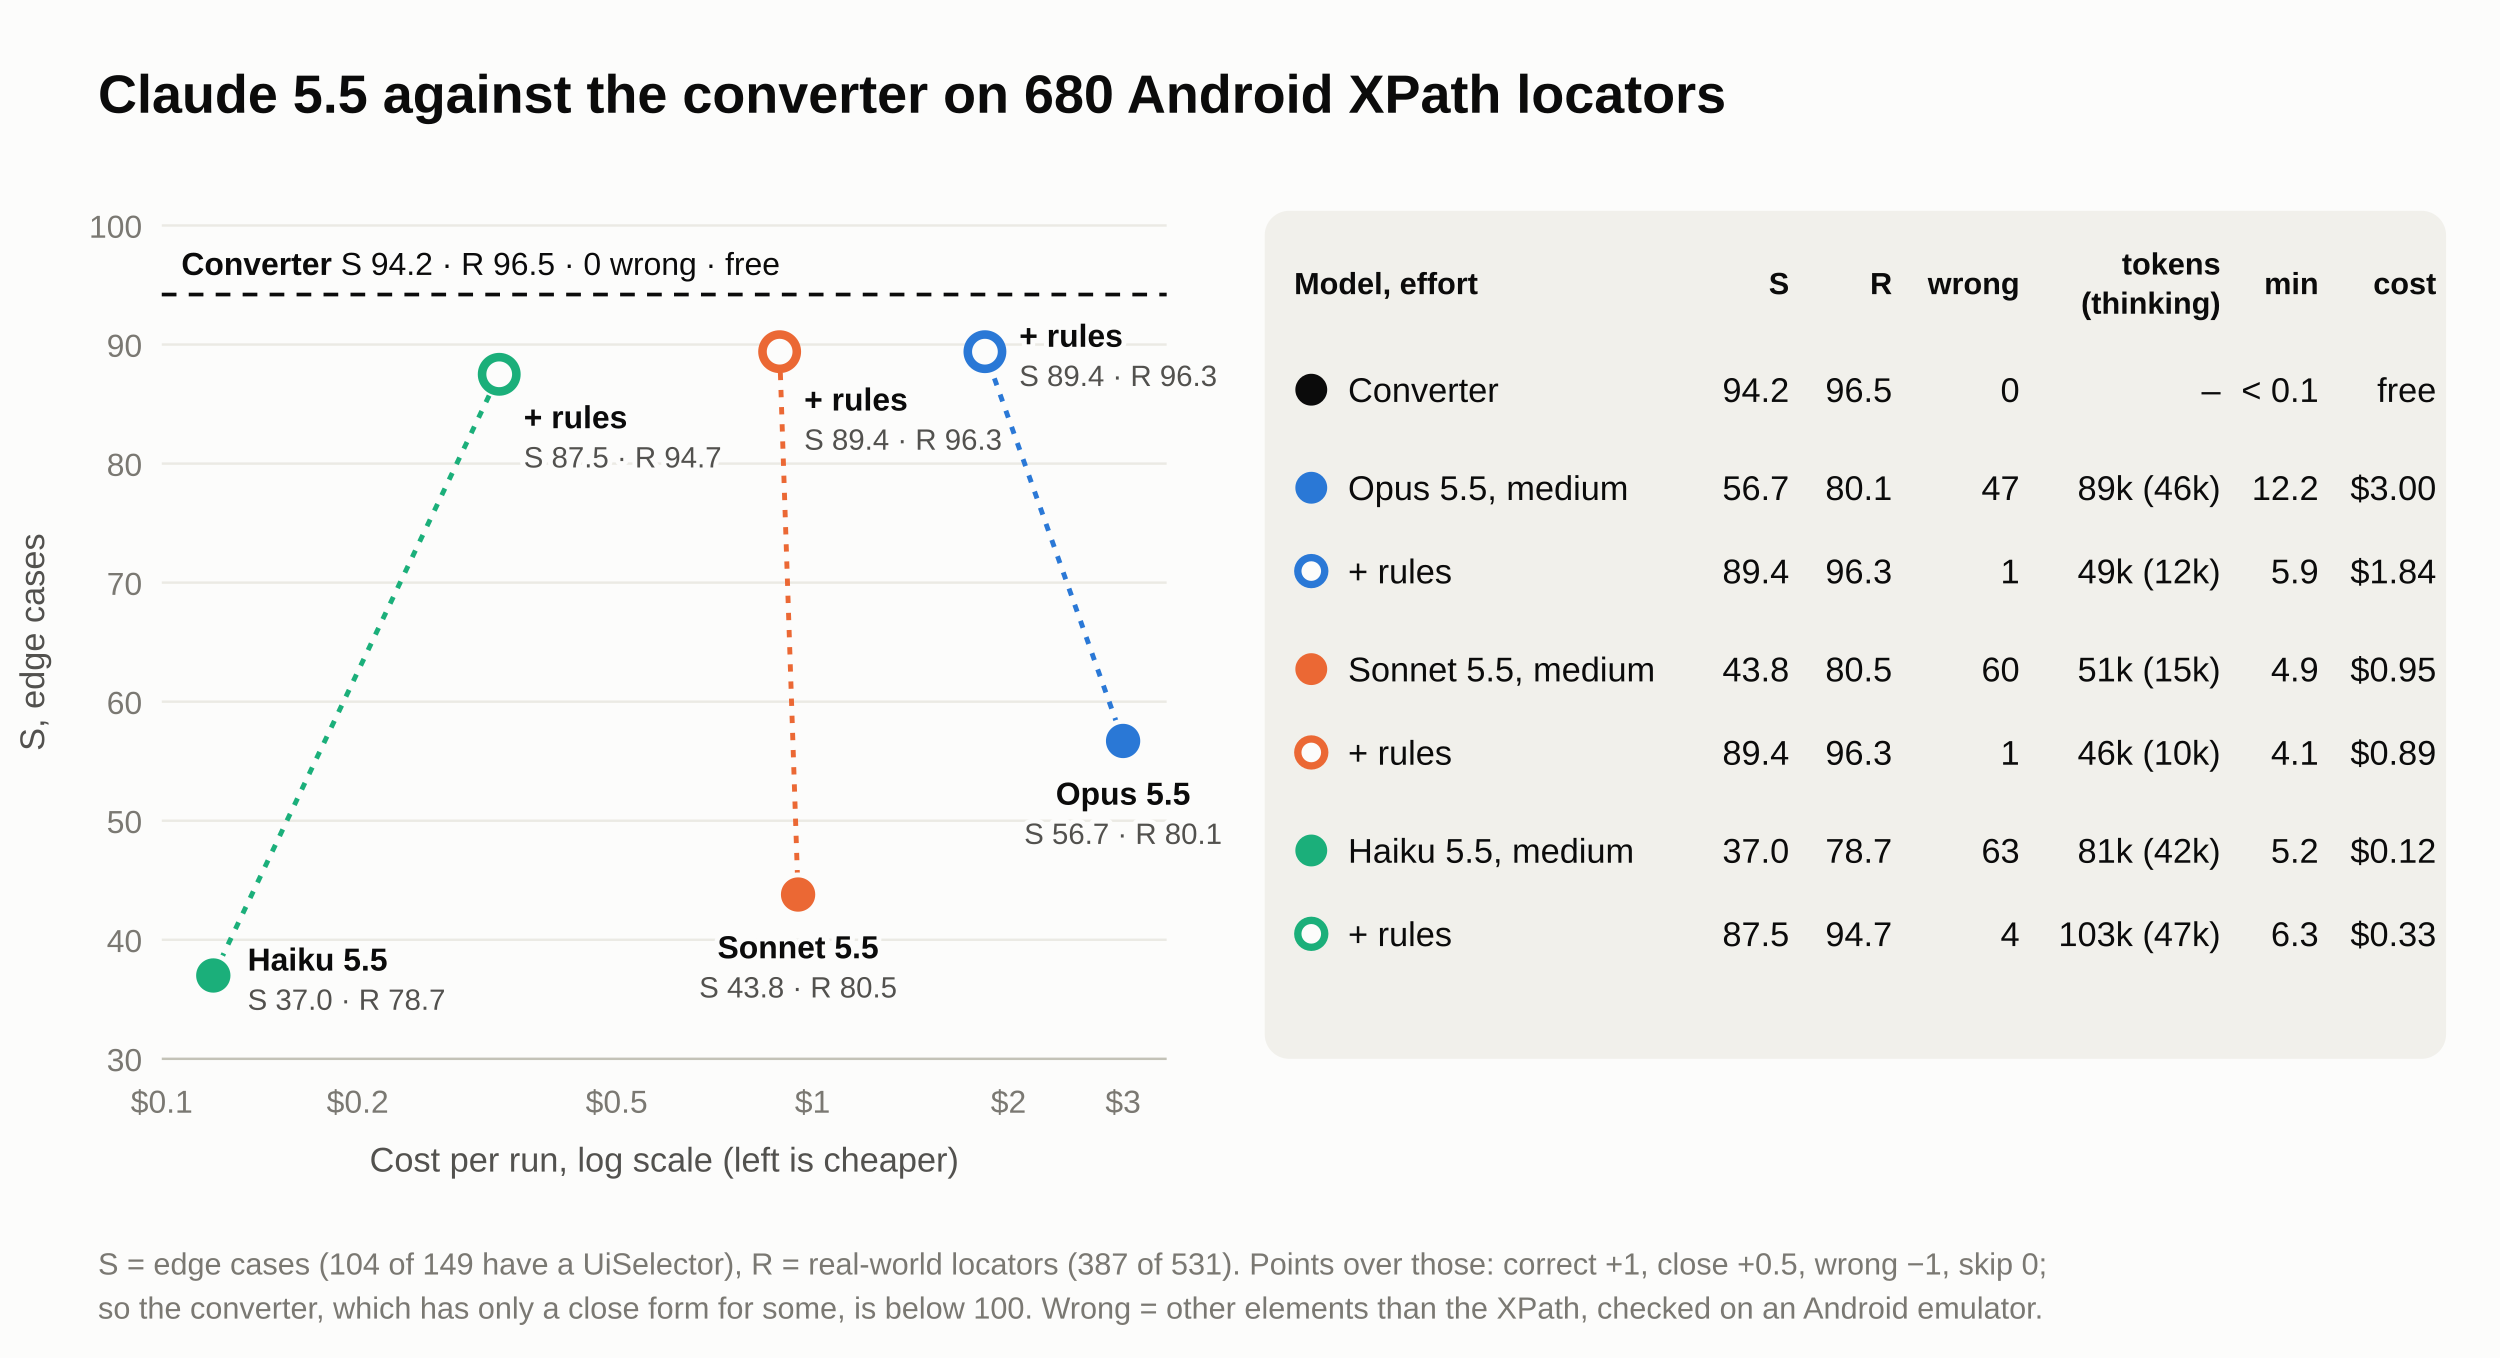
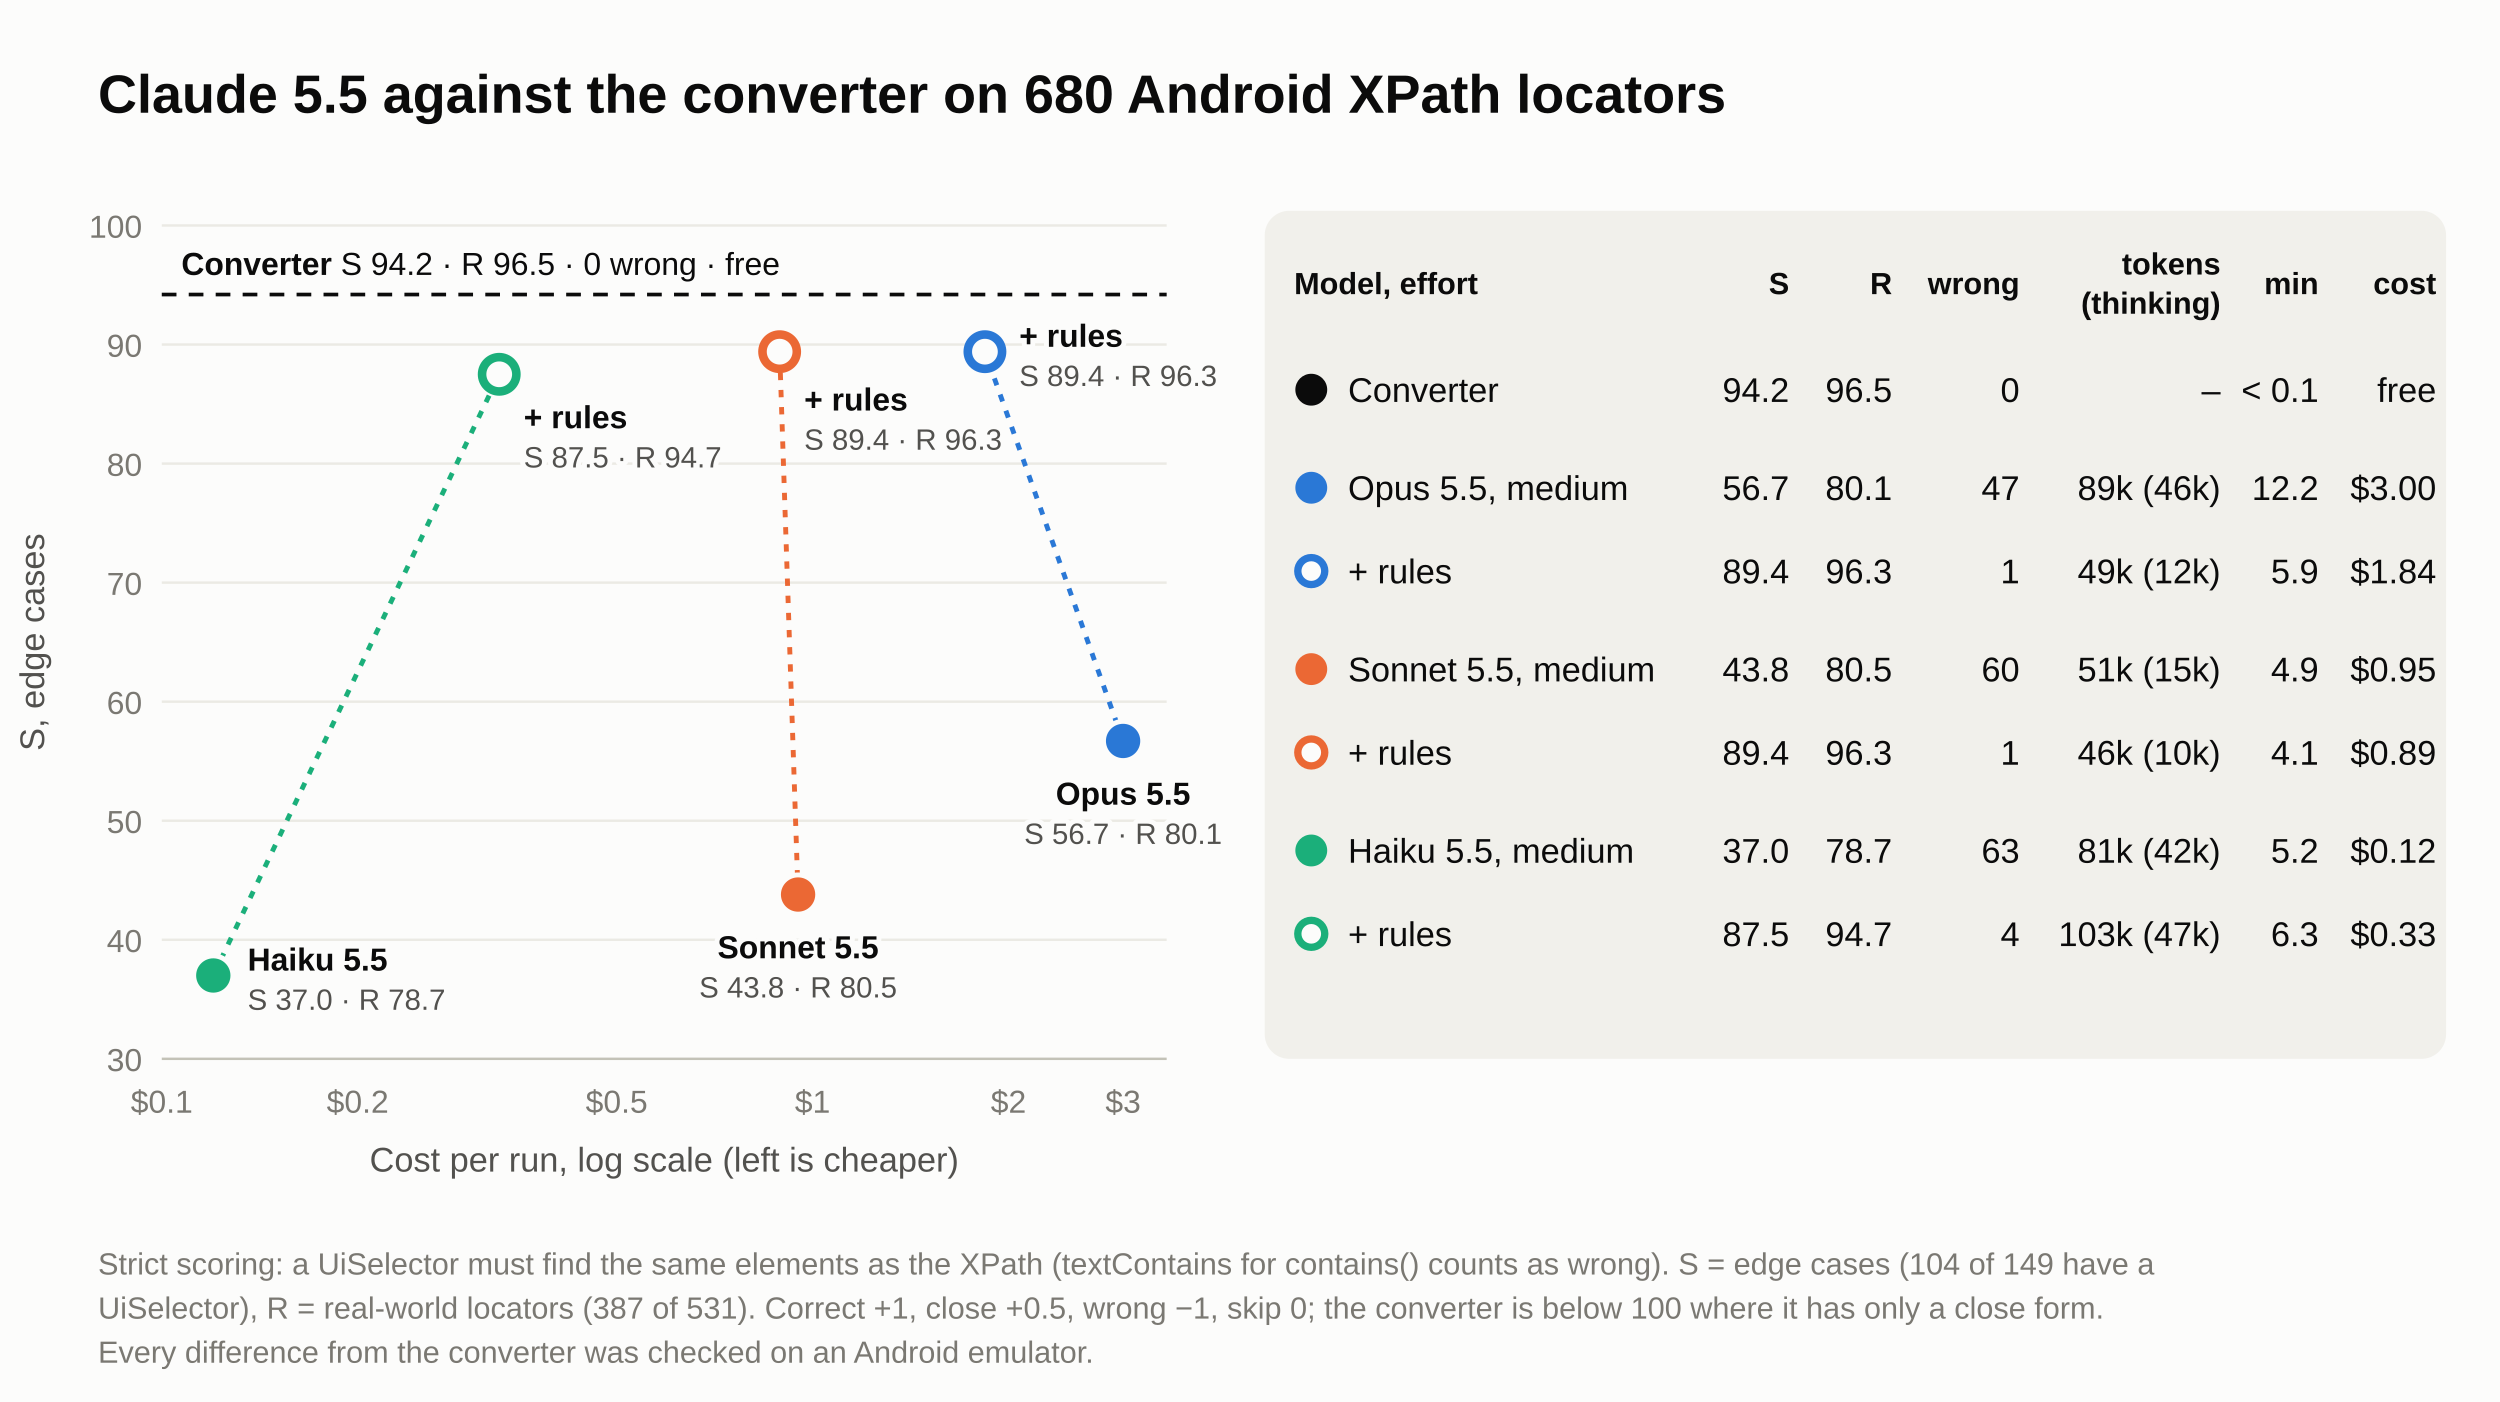
- <svg xmlns="http://www.w3.org/2000/svg" viewBox="0 0 1020 554" width="1020" height="554" role="img" aria-label="Claude 5.5 models against the converter: S score vs cost, no rules and with rules, with S, R, wrong answers, tokens, time and cost" font-family="-apple-system, 'SF Pro Text', 'Helvetica Neue', Arial, sans-serif">
-   <rect width="1020" height="554" fill="#fcfcfb" />
+ <svg xmlns="http://www.w3.org/2000/svg" viewBox="0 0 1020 572" width="1020" height="572" role="img" aria-label="Claude 5.5 models against the converter: S score vs cost, no rules and with rules, with S, R, wrong answers, tokens, time and cost" font-family="-apple-system, 'SF Pro Text', 'Helvetica Neue', Arial, sans-serif">
+   <rect width="1020" height="572" fill="#fcfcfb" />
  <text x="40" y="46" font-size="22" fill="#0b0b0b" font-weight="600">Claude 5.5 against the converter on 680 Android XPath locators</text>
  <text x="18" y="262" font-size="14" fill="#52514e" text-anchor="middle" transform="rotate(-90 18 262)">S, edge cases</text>
  <line x1="66" y1="432" x2="476" y2="432" stroke="#c3c2b7" />
  <text x="58" y="437" font-size="13" fill="#7a7872" text-anchor="end">30</text>
  <line x1="66" y1="383.429" x2="476" y2="383.429" stroke="#ebeae4" />
  <text x="58" y="388.429" font-size="13" fill="#7a7872" text-anchor="end">40</text>
  <line x1="66" y1="334.857" x2="476" y2="334.857" stroke="#ebeae4" />
  <text x="58" y="339.857" font-size="13" fill="#7a7872" text-anchor="end">50</text>
  <line x1="66" y1="286.286" x2="476" y2="286.286" stroke="#ebeae4" />
  <text x="58" y="291.286" font-size="13" fill="#7a7872" text-anchor="end">60</text>
  <line x1="66" y1="237.714" x2="476" y2="237.714" stroke="#ebeae4" />
  <text x="58" y="242.714" font-size="13" fill="#7a7872" text-anchor="end">70</text>
  <line x1="66" y1="189.143" x2="476" y2="189.143" stroke="#ebeae4" />
  <text x="58" y="194.143" font-size="13" fill="#7a7872" text-anchor="end">80</text>
  <line x1="66" y1="140.571" x2="476" y2="140.571" stroke="#ebeae4" />
  <text x="58" y="145.571" font-size="13" fill="#7a7872" text-anchor="end">90</text>
  <line x1="66" y1="92" x2="476" y2="92" stroke="#ebeae4" />
  <text x="58" y="97" font-size="13" fill="#7a7872" text-anchor="end">100</text>
  <text x="66" y="454" font-size="13" fill="#7a7872" text-anchor="middle">$0.1</text>
  <text x="145.933" y="454" font-size="13" fill="#7a7872" text-anchor="middle">$0.2</text>
  <text x="251.599" y="454" font-size="13" fill="#7a7872" text-anchor="middle">$0.5</text>
  <text x="331.532" y="454" font-size="13" fill="#7a7872" text-anchor="middle">$1</text>
  <text x="411.466" y="454" font-size="13" fill="#7a7872" text-anchor="middle">$2</text>
  <text x="458.223" y="454" font-size="13" fill="#7a7872" text-anchor="middle">$3</text>
  <text x="271" y="478" font-size="14" fill="#52514e" text-anchor="middle">Cost per run, log scale (left is cheaper)</text>
  <line x1="66" y1="120.171" x2="476" y2="120.171" stroke="#0b0b0b" stroke-width="1.5" stroke-dasharray="6 5" />
  <text x="74" y="112.171" font-size="13" fill="#0b0b0b">
    <tspan font-weight="600">Converter</tspan> S 94.2 · R 96.5 · 0 wrong · free</text>
  <line x1="458.223" y1="302.314" x2="401.85" y2="143.486" stroke="#2a78d6" stroke-width="2" stroke-dasharray="3 4" />
  <circle cx="458.223" cy="302.314" r="8" fill="#2a78d6" stroke="#fcfcfb" stroke-width="2" />
  <circle cx="401.85" cy="143.486" r="7" fill="#fcfcfb" stroke="#2a78d6" stroke-width="3.5" />
  <line x1="325.617" y1="364.971" x2="318.094" y2="143.486" stroke="#eb6834" stroke-width="2" stroke-dasharray="3 4" />
  <circle cx="325.617" cy="364.971" r="8" fill="#eb6834" stroke="#fcfcfb" stroke-width="2" />
  <circle cx="318.094" cy="143.486" r="7" fill="#fcfcfb" stroke="#eb6834" stroke-width="3.5" />
  <line x1="87.025" y1="398" x2="203.682" y2="152.714" stroke="#1baf7a" stroke-width="2" stroke-dasharray="3 4" />
  <circle cx="87.025" cy="398" r="8" fill="#1baf7a" stroke="#fcfcfb" stroke-width="2" />
  <circle cx="203.682" cy="152.714" r="7" fill="#fcfcfb" stroke="#1baf7a" stroke-width="3.5" />
  <text x="101.025" y="396" font-size="13" fill="#0b0b0b" text-anchor="start" font-weight="600" stroke="#fcfcfb" stroke-width="4" paint-order="stroke" stroke-linejoin="round">Haiku 5.5</text>
  <text x="101.025" y="412" font-size="12" fill="#52514e" text-anchor="start" stroke="#fcfcfb" stroke-width="4" paint-order="stroke" stroke-linejoin="round">S 37.0 · R 78.7</text>
  <text x="325.617" y="390.971" font-size="13" fill="#0b0b0b" text-anchor="middle" font-weight="600" stroke="#fcfcfb" stroke-width="4" paint-order="stroke" stroke-linejoin="round">Sonnet 5.5</text>
  <text x="325.617" y="406.971" font-size="12" fill="#52514e" text-anchor="middle" stroke="#fcfcfb" stroke-width="4" paint-order="stroke" stroke-linejoin="round">S 43.8 · R 80.5</text>
  <text x="458.223" y="328.314" font-size="13" fill="#0b0b0b" text-anchor="middle" font-weight="600" stroke="#fcfcfb" stroke-width="4" paint-order="stroke" stroke-linejoin="round">Opus 5.5</text>
  <text x="458.223" y="344.314" font-size="12" fill="#52514e" text-anchor="middle" stroke="#fcfcfb" stroke-width="4" paint-order="stroke" stroke-linejoin="round">S 56.7 · R 80.1</text>
  <text x="213.682" y="174.714" font-size="13" fill="#0b0b0b" text-anchor="start" font-weight="600" stroke="#fcfcfb" stroke-width="4" paint-order="stroke" stroke-linejoin="round">+ rules</text>
  <text x="213.682" y="190.714" font-size="12" fill="#52514e" text-anchor="start" stroke="#fcfcfb" stroke-width="4" paint-order="stroke" stroke-linejoin="round">S 87.5 · R 94.7</text>
  <text x="328.094" y="167.486" font-size="13" fill="#0b0b0b" text-anchor="start" font-weight="600" stroke="#fcfcfb" stroke-width="4" paint-order="stroke" stroke-linejoin="round">+ rules</text>
  <text x="328.094" y="183.486" font-size="12" fill="#52514e" text-anchor="start" stroke="#fcfcfb" stroke-width="4" paint-order="stroke" stroke-linejoin="round">S 89.4 · R 96.3</text>
  <text x="415.85" y="141.486" font-size="13" fill="#0b0b0b" text-anchor="start" font-weight="600" stroke="#fcfcfb" stroke-width="4" paint-order="stroke" stroke-linejoin="round">+ rules</text>
  <text x="415.85" y="157.486" font-size="12" fill="#52514e" text-anchor="start" stroke="#fcfcfb" stroke-width="4" paint-order="stroke" stroke-linejoin="round">S 89.4 · R 96.3</text>
  <rect x="516" y="86" width="482" height="346" rx="10" fill="#f1f0eb" />
  <text x="528" y="120" font-size="12.5" fill="#0b0b0b" font-weight="600">Model, effort</text>
  <text x="730" y="120" font-size="12.5" fill="#0b0b0b" text-anchor="end" font-weight="600">S</text>
  <text x="772" y="120" font-size="12.5" fill="#0b0b0b" text-anchor="end" font-weight="600">R</text>
  <text x="824" y="120" font-size="12.5" fill="#0b0b0b" text-anchor="end" font-weight="600">wrong</text>
  <text x="906" y="112" font-size="12.5" fill="#0b0b0b" text-anchor="end" font-weight="600">tokens</text>
  <text x="906" y="128" font-size="12.5" fill="#0b0b0b" text-anchor="end" font-weight="600">(thinking)</text>
  <text x="946" y="120" font-size="12.5" fill="#0b0b0b" text-anchor="end" font-weight="600">min</text>
  <text x="994" y="120" font-size="12.5" fill="#0b0b0b" text-anchor="end" font-weight="600">cost</text>
  <circle cx="535" cy="159" r="6.5" fill="#0b0b0b" />
  <text x="550" y="164" font-size="14" fill="#0b0b0b">Converter</text>
  <text x="730" y="164" font-size="14" fill="#0b0b0b" text-anchor="end">94.2</text>
  <text x="772" y="164" font-size="14" fill="#0b0b0b" text-anchor="end">96.5</text>
  <text x="824" y="164" font-size="14" fill="#0b0b0b" text-anchor="end">0</text>
  <text x="906" y="164" font-size="14" fill="#0b0b0b" text-anchor="end">–</text>
  <text x="946" y="164" font-size="14" fill="#0b0b0b" text-anchor="end">&lt; 0.1</text>
  <text x="994" y="164" font-size="14" fill="#0b0b0b" text-anchor="end">free</text>
  <circle cx="535" cy="199" r="6.5" fill="#2a78d6" />
  <text x="550" y="204" font-size="14" fill="#0b0b0b">Opus 5.5, medium</text>
  <text x="730" y="204" font-size="14" fill="#0b0b0b" text-anchor="end">56.7</text>
  <text x="772" y="204" font-size="14" fill="#0b0b0b" text-anchor="end">80.1</text>
  <text x="824" y="204" font-size="14" fill="#0b0b0b" text-anchor="end">47</text>
  <text x="906" y="204" font-size="14" fill="#0b0b0b" text-anchor="end">89k (46k)</text>
  <text x="946" y="204" font-size="14" fill="#0b0b0b" text-anchor="end">12.2</text>
  <text x="994" y="204" font-size="14" fill="#0b0b0b" text-anchor="end">$3.00</text>
  <circle cx="535" cy="233" r="5.5" fill="#fcfcfb" stroke="#2a78d6" stroke-width="3" />
  <text x="550" y="238" font-size="14" fill="#0b0b0b">+ rules</text>
  <text x="730" y="238" font-size="14" fill="#0b0b0b" text-anchor="end">89.4</text>
  <text x="772" y="238" font-size="14" fill="#0b0b0b" text-anchor="end">96.3</text>
  <text x="824" y="238" font-size="14" fill="#0b0b0b" text-anchor="end">1</text>
  <text x="906" y="238" font-size="14" fill="#0b0b0b" text-anchor="end">49k (12k)</text>
  <text x="946" y="238" font-size="14" fill="#0b0b0b" text-anchor="end">5.9</text>
  <text x="994" y="238" font-size="14" fill="#0b0b0b" text-anchor="end">$1.84</text>
  <circle cx="535" cy="273" r="6.5" fill="#eb6834" />
  <text x="550" y="278" font-size="14" fill="#0b0b0b">Sonnet 5.5, medium</text>
  <text x="730" y="278" font-size="14" fill="#0b0b0b" text-anchor="end">43.8</text>
  <text x="772" y="278" font-size="14" fill="#0b0b0b" text-anchor="end">80.5</text>
  <text x="824" y="278" font-size="14" fill="#0b0b0b" text-anchor="end">60</text>
  <text x="906" y="278" font-size="14" fill="#0b0b0b" text-anchor="end">51k (15k)</text>
  <text x="946" y="278" font-size="14" fill="#0b0b0b" text-anchor="end">4.9</text>
  <text x="994" y="278" font-size="14" fill="#0b0b0b" text-anchor="end">$0.95</text>
  <circle cx="535" cy="307" r="5.5" fill="#fcfcfb" stroke="#eb6834" stroke-width="3" />
  <text x="550" y="312" font-size="14" fill="#0b0b0b">+ rules</text>
  <text x="730" y="312" font-size="14" fill="#0b0b0b" text-anchor="end">89.4</text>
  <text x="772" y="312" font-size="14" fill="#0b0b0b" text-anchor="end">96.3</text>
  <text x="824" y="312" font-size="14" fill="#0b0b0b" text-anchor="end">1</text>
  <text x="906" y="312" font-size="14" fill="#0b0b0b" text-anchor="end">46k (10k)</text>
  <text x="946" y="312" font-size="14" fill="#0b0b0b" text-anchor="end">4.1</text>
  <text x="994" y="312" font-size="14" fill="#0b0b0b" text-anchor="end">$0.89</text>
  <circle cx="535" cy="347" r="6.5" fill="#1baf7a" />
  <text x="550" y="352" font-size="14" fill="#0b0b0b">Haiku 5.5, medium</text>
  <text x="730" y="352" font-size="14" fill="#0b0b0b" text-anchor="end">37.0</text>
  <text x="772" y="352" font-size="14" fill="#0b0b0b" text-anchor="end">78.7</text>
  <text x="824" y="352" font-size="14" fill="#0b0b0b" text-anchor="end">63</text>
  <text x="906" y="352" font-size="14" fill="#0b0b0b" text-anchor="end">81k (42k)</text>
  <text x="946" y="352" font-size="14" fill="#0b0b0b" text-anchor="end">5.2</text>
  <text x="994" y="352" font-size="14" fill="#0b0b0b" text-anchor="end">$0.12</text>
  <circle cx="535" cy="381" r="5.5" fill="#fcfcfb" stroke="#1baf7a" stroke-width="3" />
  <text x="550" y="386" font-size="14" fill="#0b0b0b">+ rules</text>
  <text x="730" y="386" font-size="14" fill="#0b0b0b" text-anchor="end">87.5</text>
  <text x="772" y="386" font-size="14" fill="#0b0b0b" text-anchor="end">94.7</text>
  <text x="824" y="386" font-size="14" fill="#0b0b0b" text-anchor="end">4</text>
  <text x="906" y="386" font-size="14" fill="#0b0b0b" text-anchor="end">103k (47k)</text>
  <text x="946" y="386" font-size="14" fill="#0b0b0b" text-anchor="end">6.3</text>
  <text x="994" y="386" font-size="14" fill="#0b0b0b" text-anchor="end">$0.33</text>
-   <text x="40" y="520" font-size="12.5" fill="#7a7872">S = edge cases (104 of 149 have a UiSelector), R = real-world locators (387 of 531). Points over those: correct +1, close +0.5, wrong −1, skip 0;</text>
-   <text x="40" y="538" font-size="12.5" fill="#7a7872">so the converter, which has only a close form for some, is below 100. Wrong = other elements than the XPath, checked on an Android emulator.</text>
+   <text x="40" y="520" font-size="12.5" fill="#7a7872">Strict scoring: a UiSelector must find the same elements as the XPath (textContains for contains() counts as wrong). S = edge cases (104 of 149 have a</text>
+   <text x="40" y="538" font-size="12.5" fill="#7a7872">UiSelector), R = real-world locators (387 of 531). Correct +1, close +0.5, wrong −1, skip 0; the converter is below 100 where it has only a close form.</text>
+   <text x="40" y="556" font-size="12.5" fill="#7a7872">Every difference from the converter was checked on an Android emulator.</text>
</svg>
